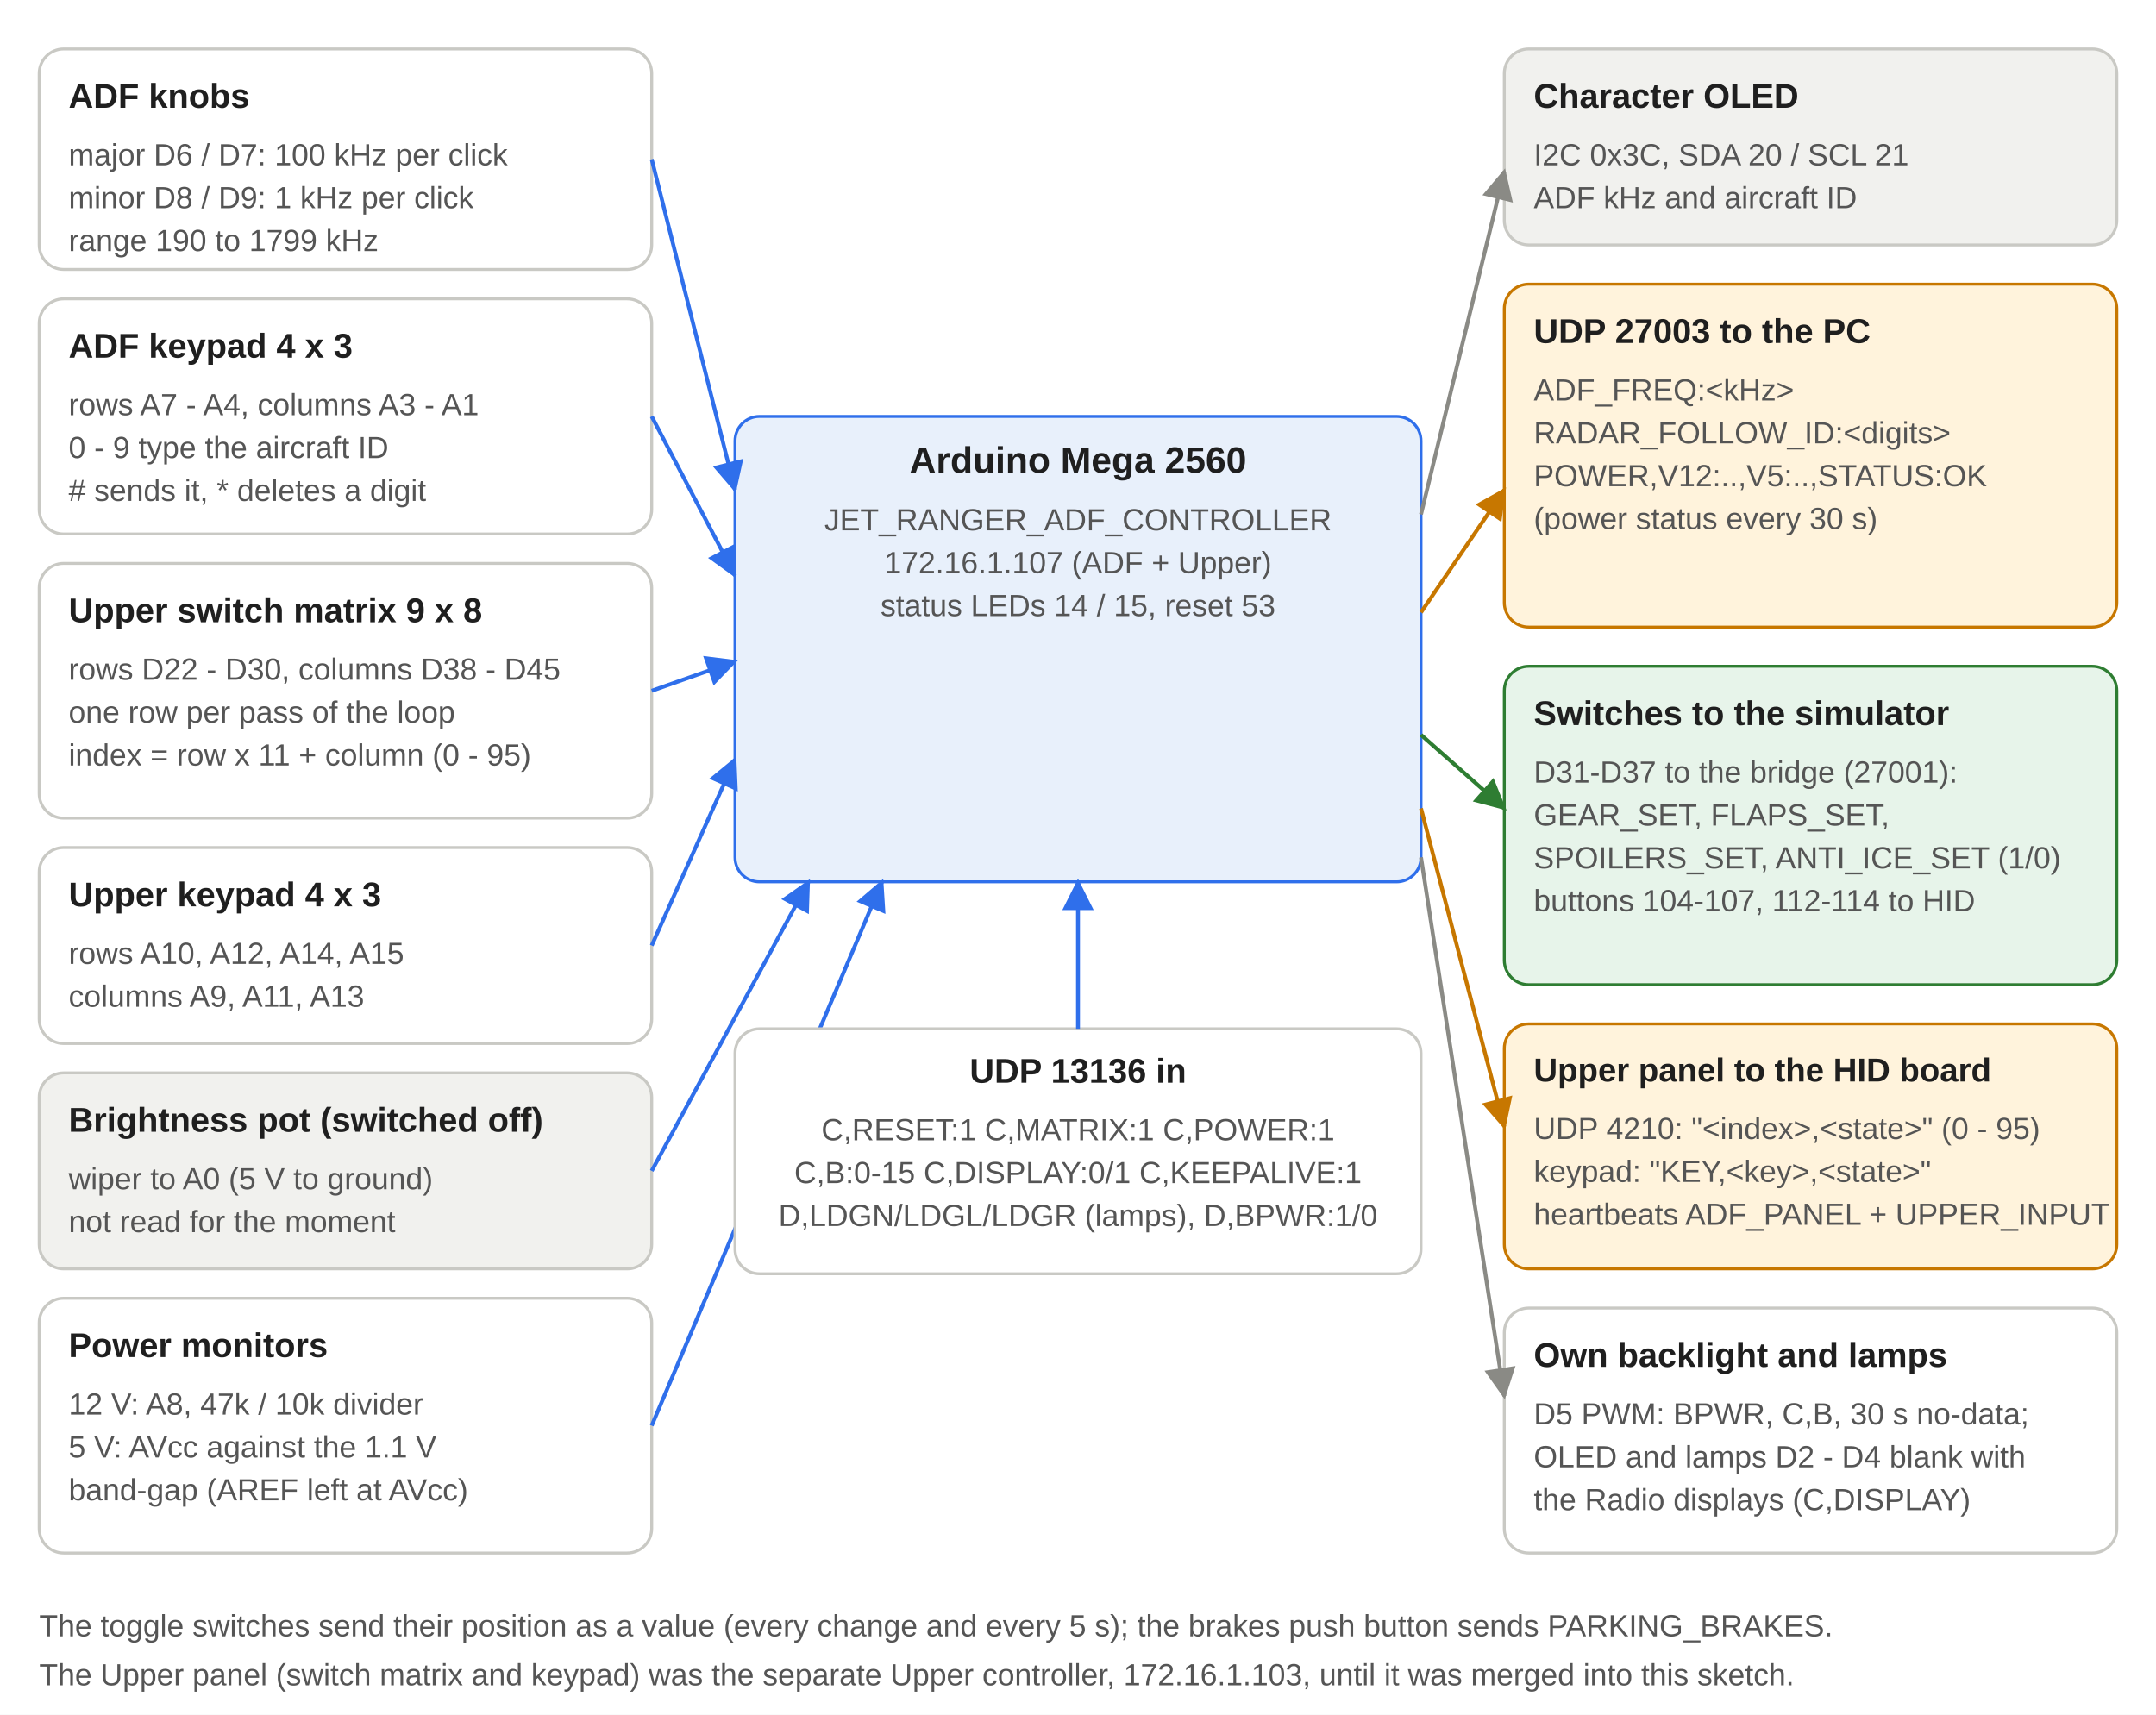
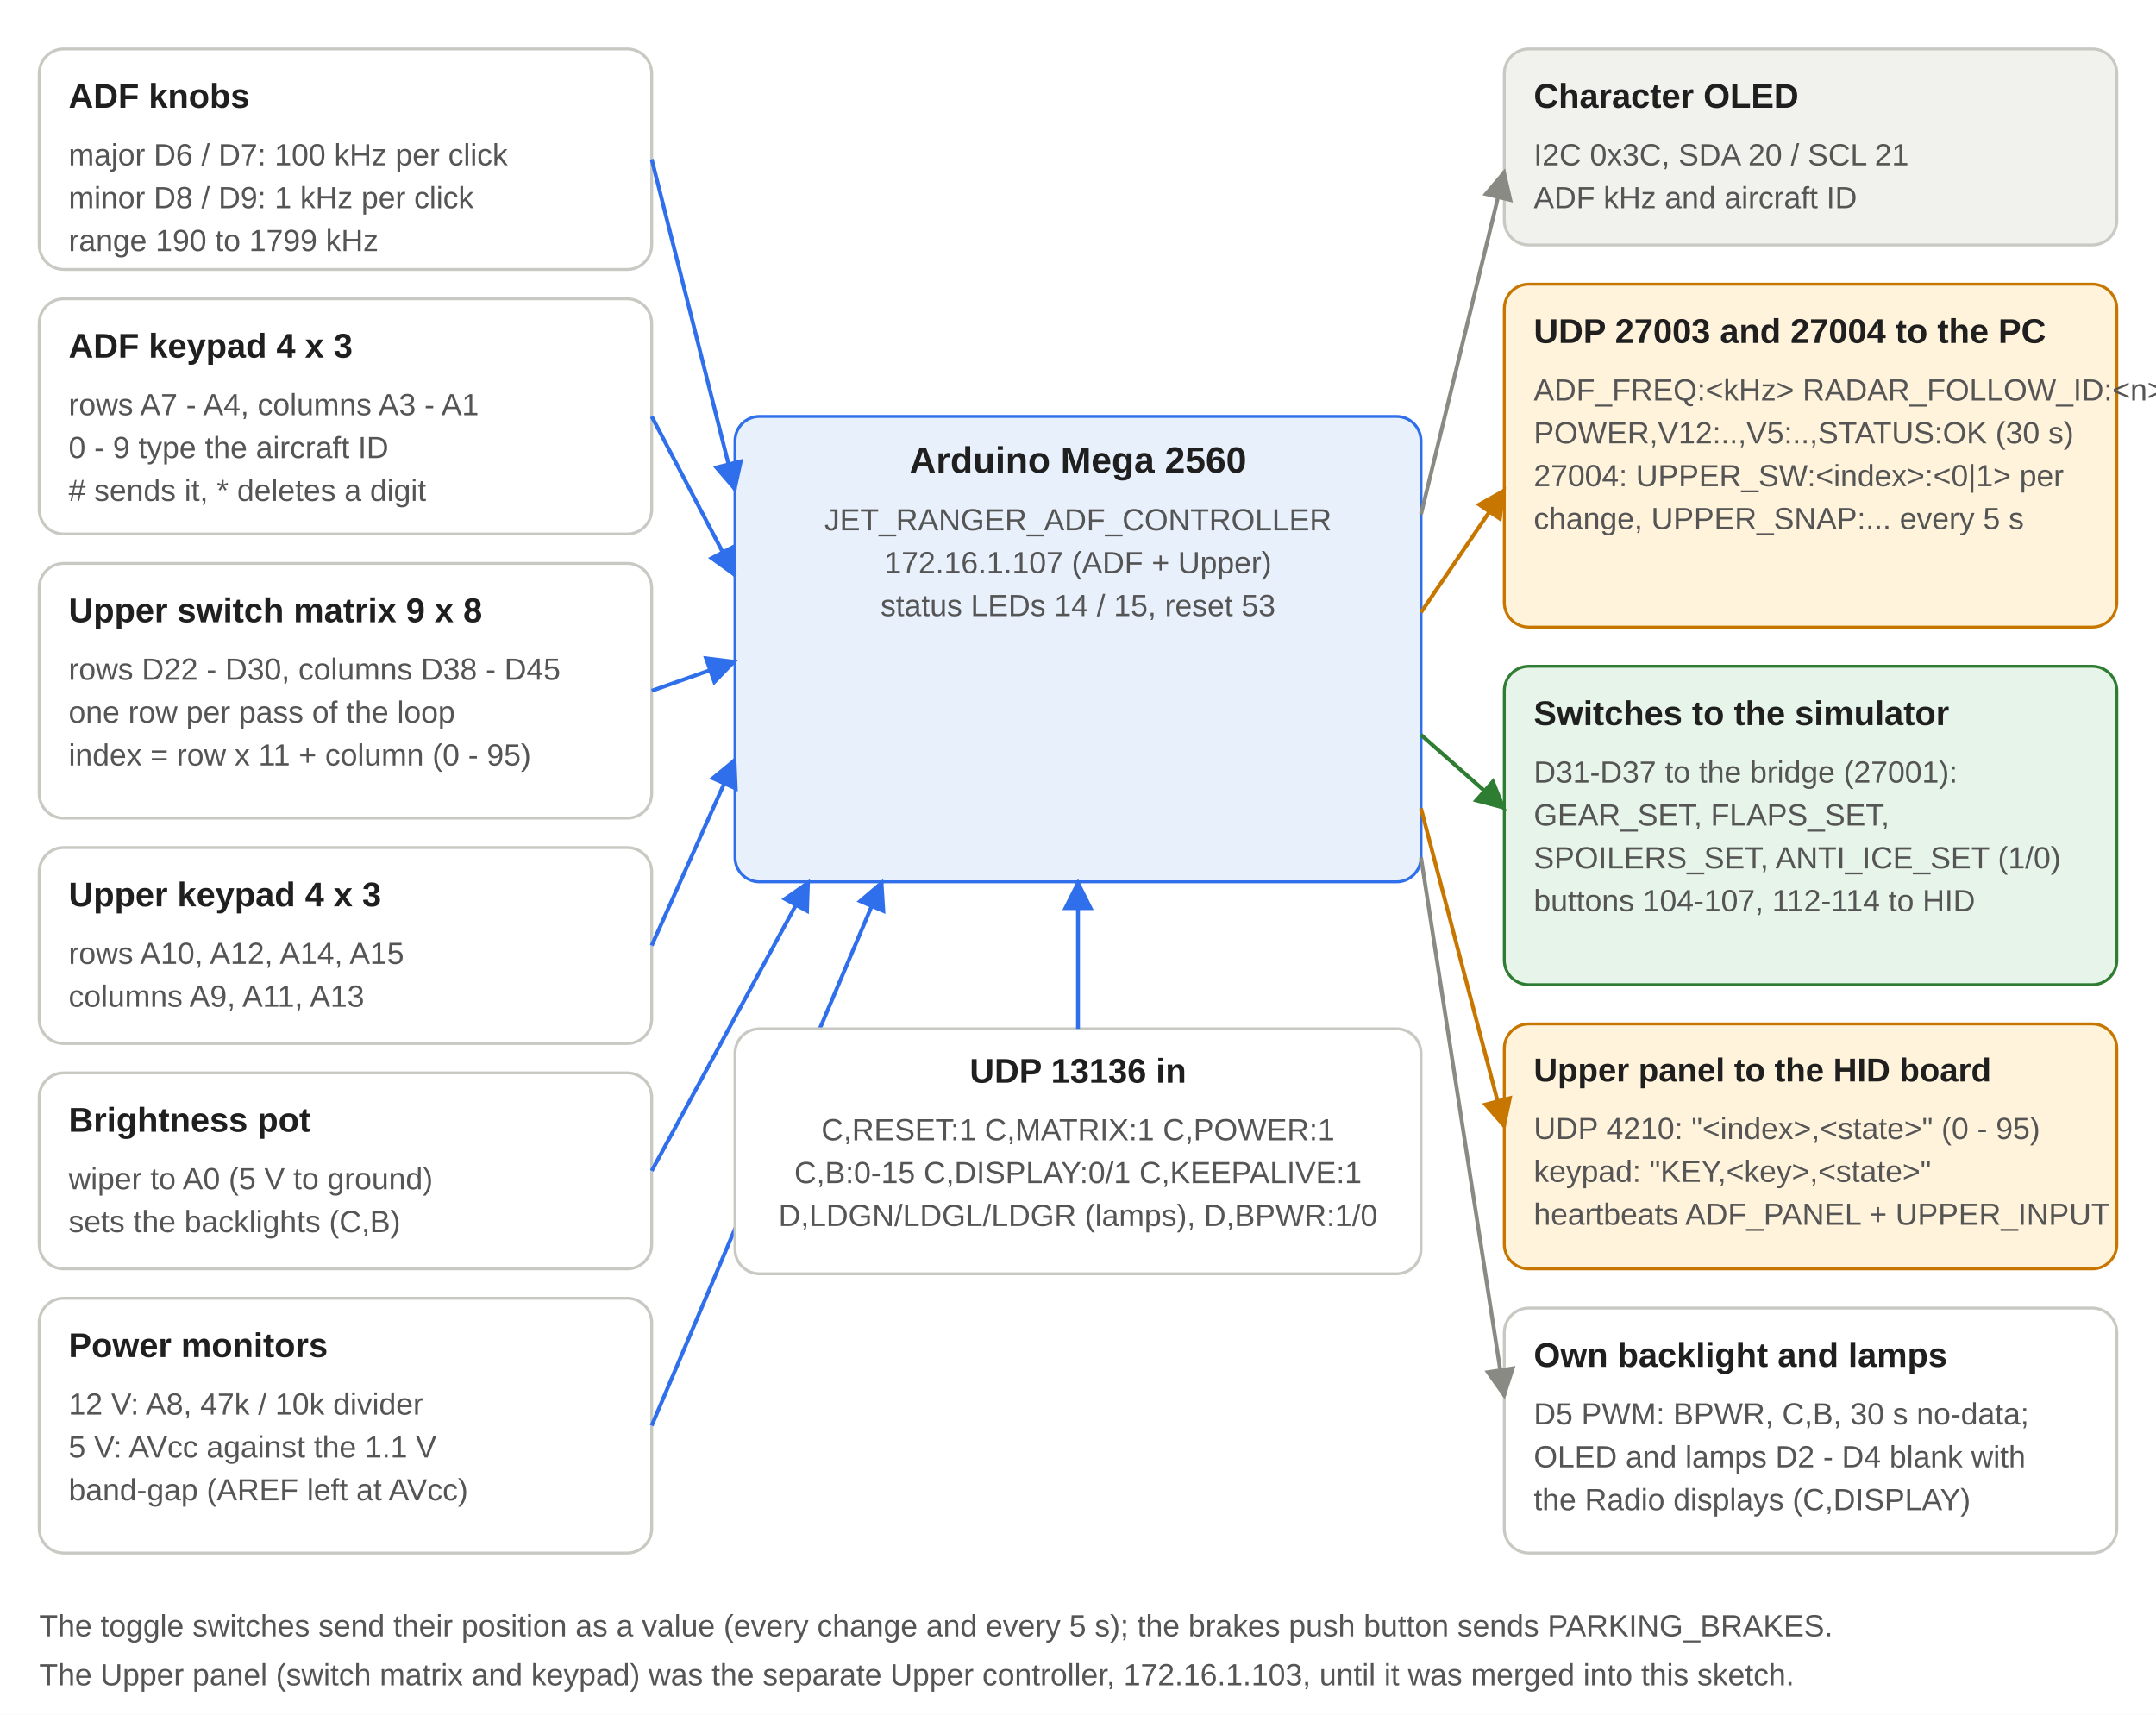
<svg xmlns="http://www.w3.org/2000/svg" width="880" height="700" viewBox="0 0 880 700">
  <rect width="880" height="700" fill="#FFFFFF" />
  <defs>
    <marker id="ahC77700" viewBox="0 0 10 10" refX="9" refY="5" markerWidth="8" markerHeight="8" orient="auto">
      <path d="M 0 0 L 10 5 L 0 10 z" fill="#C77700" />
    </marker>
    <marker id="ahsC77700" viewBox="0 0 10 10" refX="1" refY="5" markerWidth="8" markerHeight="8" orient="auto-start-reverse">
      <path d="M 0 0 L 10 5 L 0 10 z" fill="#C77700" />
    </marker>
    <marker id="ah2F6FEB" viewBox="0 0 10 10" refX="9" refY="5" markerWidth="8" markerHeight="8" orient="auto">
      <path d="M 0 0 L 10 5 L 0 10 z" fill="#2F6FEB" />
    </marker>
    <marker id="ahs2F6FEB" viewBox="0 0 10 10" refX="1" refY="5" markerWidth="8" markerHeight="8" orient="auto-start-reverse">
      <path d="M 0 0 L 10 5 L 0 10 z" fill="#2F6FEB" />
    </marker>
+     <marker id="ah8A8A85" viewBox="0 0 10 10" refX="9" refY="5" markerWidth="8" markerHeight="8" orient="auto">
+       <path d="M 0 0 L 10 5 L 0 10 z" fill="#8A8A85" />
+     </marker>
+     <marker id="ahs8A8A85" viewBox="0 0 10 10" refX="1" refY="5" markerWidth="8" markerHeight="8" orient="auto-start-reverse">
+       <path d="M 0 0 L 10 5 L 0 10 z" fill="#8A8A85" />
+     </marker>
    <marker id="ah2E7D32" viewBox="0 0 10 10" refX="9" refY="5" markerWidth="8" markerHeight="8" orient="auto">
      <path d="M 0 0 L 10 5 L 0 10 z" fill="#2E7D32" />
    </marker>
    <marker id="ahs2E7D32" viewBox="0 0 10 10" refX="1" refY="5" markerWidth="8" markerHeight="8" orient="auto-start-reverse">
      <path d="M 0 0 L 10 5 L 0 10 z" fill="#2E7D32" />
-     </marker>
-     <marker id="ah8A8A85" viewBox="0 0 10 10" refX="9" refY="5" markerWidth="8" markerHeight="8" orient="auto">
-       <path d="M 0 0 L 10 5 L 0 10 z" fill="#8A8A85" />
-     </marker>
-     <marker id="ahs8A8A85" viewBox="0 0 10 10" refX="1" refY="5" markerWidth="8" markerHeight="8" orient="auto-start-reverse">
-       <path d="M 0 0 L 10 5 L 0 10 z" fill="#8A8A85" />
    </marker>
  </defs>
  <rect x="300.0" y="170.0" width="280.0" height="190.0" rx="10" ry="10" fill="#E8F0FB" stroke="#2F6FEB" stroke-width="1.2" />
  <text x="440.0" y="193.0" font-family="Liberation Sans, Arial, Helvetica, sans-serif" font-size="15" font-weight="700" fill="#1F1F1F" text-anchor="middle">Arduino Mega 2560</text>
  <text x="440.0" y="216.5" font-family="Liberation Sans, Arial, Helvetica, sans-serif" font-size="12.5" font-weight="400" fill="#555555" text-anchor="middle">JET_RANGER_ADF_CONTROLLER</text>
  <text x="440.0" y="234.0" font-family="Liberation Sans, Arial, Helvetica, sans-serif" font-size="12.5" font-weight="400" fill="#555555" text-anchor="middle">172.16.1.107  (ADF + Upper)</text>
  <text x="440.0" y="251.5" font-family="Liberation Sans, Arial, Helvetica, sans-serif" font-size="12.5" font-weight="400" fill="#555555" text-anchor="middle">status LEDs 14 / 15, reset 53</text>
  <rect x="16.0" y="20.0" width="250.0" height="90.0" rx="10" ry="10" fill="#FFFFFF" stroke="#C9C9C4" stroke-width="1.2" />
  <text x="28.0" y="44.0" font-family="Liberation Sans, Arial, Helvetica, sans-serif" font-size="14" font-weight="700" fill="#1F1F1F" text-anchor="start">ADF knobs</text>
  <text x="28.0" y="67.5" font-family="Liberation Sans, Arial, Helvetica, sans-serif" font-size="12.5" font-weight="400" fill="#555555" text-anchor="start">major D6 / D7: 100 kHz per click</text>
  <text x="28.0" y="85.0" font-family="Liberation Sans, Arial, Helvetica, sans-serif" font-size="12.5" font-weight="400" fill="#555555" text-anchor="start">minor D8 / D9: 1 kHz per click</text>
  <text x="28.0" y="102.5" font-family="Liberation Sans, Arial, Helvetica, sans-serif" font-size="12.5" font-weight="400" fill="#555555" text-anchor="start">range 190 to 1799 kHz</text>
  <path d="M 266.0 65.0 L 300.0 200.0" fill="none" stroke="#2F6FEB" stroke-width="1.6" marker-end="url(#ah2F6FEB)" />
  <rect x="16.0" y="122.0" width="250.0" height="96.0" rx="10" ry="10" fill="#FFFFFF" stroke="#C9C9C4" stroke-width="1.2" />
  <text x="28.0" y="146.0" font-family="Liberation Sans, Arial, Helvetica, sans-serif" font-size="14" font-weight="700" fill="#1F1F1F" text-anchor="start">ADF keypad 4 x 3</text>
  <text x="28.0" y="169.5" font-family="Liberation Sans, Arial, Helvetica, sans-serif" font-size="12.5" font-weight="400" fill="#555555" text-anchor="start">rows A7 - A4, columns A3 - A1</text>
  <text x="28.0" y="187.0" font-family="Liberation Sans, Arial, Helvetica, sans-serif" font-size="12.5" font-weight="400" fill="#555555" text-anchor="start">0 - 9 type the aircraft ID</text>
  <text x="28.0" y="204.5" font-family="Liberation Sans, Arial, Helvetica, sans-serif" font-size="12.5" font-weight="400" fill="#555555" text-anchor="start"># sends it, * deletes a digit</text>
  <path d="M 266.0 170.0 L 300.0 235.0" fill="none" stroke="#2F6FEB" stroke-width="1.6" marker-end="url(#ah2F6FEB)" />
  <rect x="16.0" y="230.0" width="250.0" height="104.0" rx="10" ry="10" fill="#FFFFFF" stroke="#C9C9C4" stroke-width="1.2" />
  <text x="28.0" y="254.0" font-family="Liberation Sans, Arial, Helvetica, sans-serif" font-size="14" font-weight="700" fill="#1F1F1F" text-anchor="start">Upper switch matrix 9 x 8</text>
  <text x="28.0" y="277.5" font-family="Liberation Sans, Arial, Helvetica, sans-serif" font-size="12.5" font-weight="400" fill="#555555" text-anchor="start">rows D22 - D30, columns D38 - D45</text>
  <text x="28.0" y="295.0" font-family="Liberation Sans, Arial, Helvetica, sans-serif" font-size="12.5" font-weight="400" fill="#555555" text-anchor="start">one row per pass of the loop</text>
  <text x="28.0" y="312.5" font-family="Liberation Sans, Arial, Helvetica, sans-serif" font-size="12.5" font-weight="400" fill="#555555" text-anchor="start">index = row x 11 + column (0 - 95)</text>
  <path d="M 266.0 282.0 L 300.0 270.0" fill="none" stroke="#2F6FEB" stroke-width="1.6" marker-end="url(#ah2F6FEB)" />
  <rect x="16.0" y="346.0" width="250.0" height="80.0" rx="10" ry="10" fill="#FFFFFF" stroke="#C9C9C4" stroke-width="1.2" />
  <text x="28.0" y="370.0" font-family="Liberation Sans, Arial, Helvetica, sans-serif" font-size="14" font-weight="700" fill="#1F1F1F" text-anchor="start">Upper keypad 4 x 3</text>
  <text x="28.0" y="393.5" font-family="Liberation Sans, Arial, Helvetica, sans-serif" font-size="12.5" font-weight="400" fill="#555555" text-anchor="start">rows A10, A12, A14, A15</text>
  <text x="28.0" y="411.0" font-family="Liberation Sans, Arial, Helvetica, sans-serif" font-size="12.5" font-weight="400" fill="#555555" text-anchor="start">columns A9, A11, A13</text>
  <path d="M 266.0 386.0 L 300.0 310.0" fill="none" stroke="#2F6FEB" stroke-width="1.6" marker-end="url(#ah2F6FEB)" />
-   <rect x="16.0" y="438.0" width="250.0" height="80.0" rx="10" ry="10" fill="#F1F1EE" stroke="#C9C9C4" stroke-width="1.2" />
-   <text x="28.0" y="462.0" font-family="Liberation Sans, Arial, Helvetica, sans-serif" font-size="14" font-weight="700" fill="#1F1F1F" text-anchor="start">Brightness pot (switched off)</text>
+   <rect x="16.0" y="438.0" width="250.0" height="80.0" rx="10" ry="10" fill="#FFFFFF" stroke="#C9C9C4" stroke-width="1.2" />
+   <text x="28.0" y="462.0" font-family="Liberation Sans, Arial, Helvetica, sans-serif" font-size="14" font-weight="700" fill="#1F1F1F" text-anchor="start">Brightness pot</text>
  <text x="28.0" y="485.5" font-family="Liberation Sans, Arial, Helvetica, sans-serif" font-size="12.5" font-weight="400" fill="#555555" text-anchor="start">wiper to A0 (5 V to ground)</text>
-   <text x="28.0" y="503.0" font-family="Liberation Sans, Arial, Helvetica, sans-serif" font-size="12.5" font-weight="400" fill="#555555" text-anchor="start">not read for the moment</text>
+   <text x="28.0" y="503.0" font-family="Liberation Sans, Arial, Helvetica, sans-serif" font-size="12.5" font-weight="400" fill="#555555" text-anchor="start">sets the backlights (C,B)</text>
  <path d="M 266.0 478.0 L 330.0 360.0" fill="none" stroke="#2F6FEB" stroke-width="1.6" marker-end="url(#ah2F6FEB)" />
  <rect x="16.0" y="530.0" width="250.0" height="104.0" rx="10" ry="10" fill="#FFFFFF" stroke="#C9C9C4" stroke-width="1.2" />
  <text x="28.0" y="554.0" font-family="Liberation Sans, Arial, Helvetica, sans-serif" font-size="14" font-weight="700" fill="#1F1F1F" text-anchor="start">Power monitors</text>
  <text x="28.0" y="577.5" font-family="Liberation Sans, Arial, Helvetica, sans-serif" font-size="12.5" font-weight="400" fill="#555555" text-anchor="start">12 V: A8, 47k / 10k divider</text>
  <text x="28.0" y="595.0" font-family="Liberation Sans, Arial, Helvetica, sans-serif" font-size="12.5" font-weight="400" fill="#555555" text-anchor="start">5 V: AVcc against the 1.1 V</text>
  <text x="28.0" y="612.5" font-family="Liberation Sans, Arial, Helvetica, sans-serif" font-size="12.5" font-weight="400" fill="#555555" text-anchor="start">band-gap (AREF left at AVcc)</text>
  <path d="M 266.0 582.0 L 360.0 360.0" fill="none" stroke="#2F6FEB" stroke-width="1.6" marker-end="url(#ah2F6FEB)" />
  <rect x="614.0" y="20.0" width="250.0" height="80.0" rx="10" ry="10" fill="#F1F1EE" stroke="#C9C9C4" stroke-width="1.2" />
  <text x="626.0" y="44.0" font-family="Liberation Sans, Arial, Helvetica, sans-serif" font-size="14" font-weight="700" fill="#1F1F1F" text-anchor="start">Character OLED</text>
  <text x="626.0" y="67.5" font-family="Liberation Sans, Arial, Helvetica, sans-serif" font-size="12.5" font-weight="400" fill="#555555" text-anchor="start">I2C 0x3C, SDA 20 / SCL 21</text>
  <text x="626.0" y="85.0" font-family="Liberation Sans, Arial, Helvetica, sans-serif" font-size="12.5" font-weight="400" fill="#555555" text-anchor="start">ADF kHz and aircraft ID</text>
  <path d="M 580.0 210.0 L 614.0 70.0" fill="none" stroke="#8A8A85" stroke-width="1.6" marker-end="url(#ah8A8A85)" />
  <rect x="614.0" y="116.0" width="250.0" height="140.0" rx="10" ry="10" fill="#FFF3DC" stroke="#C77700" stroke-width="1.2" />
-   <text x="626.0" y="140.0" font-family="Liberation Sans, Arial, Helvetica, sans-serif" font-size="14" font-weight="700" fill="#1F1F1F" text-anchor="start">UDP 27003 to the PC</text>
-   <text x="626.0" y="163.5" font-family="Liberation Sans, Arial, Helvetica, sans-serif" font-size="12.5" font-weight="400" fill="#555555" text-anchor="start">ADF_FREQ:&lt;kHz&gt;</text>
-   <text x="626.0" y="181.0" font-family="Liberation Sans, Arial, Helvetica, sans-serif" font-size="12.5" font-weight="400" fill="#555555" text-anchor="start">RADAR_FOLLOW_ID:&lt;digits&gt;</text>
-   <text x="626.0" y="198.5" font-family="Liberation Sans, Arial, Helvetica, sans-serif" font-size="12.5" font-weight="400" fill="#555555" text-anchor="start">POWER,V12:..,V5:..,STATUS:OK</text>
-   <text x="626.0" y="216.0" font-family="Liberation Sans, Arial, Helvetica, sans-serif" font-size="12.5" font-weight="400" fill="#555555" text-anchor="start">(power status every 30 s)</text>
+   <text x="626.0" y="140.0" font-family="Liberation Sans, Arial, Helvetica, sans-serif" font-size="14" font-weight="700" fill="#1F1F1F" text-anchor="start">UDP 27003 and 27004 to the PC</text>
+   <text x="626.0" y="163.5" font-family="Liberation Sans, Arial, Helvetica, sans-serif" font-size="12.5" font-weight="400" fill="#555555" text-anchor="start">ADF_FREQ:&lt;kHz&gt;  RADAR_FOLLOW_ID:&lt;n&gt;</text>
+   <text x="626.0" y="181.0" font-family="Liberation Sans, Arial, Helvetica, sans-serif" font-size="12.5" font-weight="400" fill="#555555" text-anchor="start">POWER,V12:..,V5:..,STATUS:OK (30 s)</text>
+   <text x="626.0" y="198.5" font-family="Liberation Sans, Arial, Helvetica, sans-serif" font-size="12.5" font-weight="400" fill="#555555" text-anchor="start">27004: UPPER_SW:&lt;index&gt;:&lt;0|1&gt; per</text>
+   <text x="626.0" y="216.0" font-family="Liberation Sans, Arial, Helvetica, sans-serif" font-size="12.5" font-weight="400" fill="#555555" text-anchor="start">change, UPPER_SNAP:... every 5 s</text>
  <path d="M 580.0 250.0 L 614.0 200.0" fill="none" stroke="#C77700" stroke-width="1.6" marker-end="url(#ahC77700)" />
  <rect x="614.0" y="272.0" width="250.0" height="130.0" rx="10" ry="10" fill="#E7F4EA" stroke="#2E7D32" stroke-width="1.2" />
  <text x="626.0" y="296.0" font-family="Liberation Sans, Arial, Helvetica, sans-serif" font-size="14" font-weight="700" fill="#1F1F1F" text-anchor="start">Switches to the simulator</text>
  <text x="626.0" y="319.5" font-family="Liberation Sans, Arial, Helvetica, sans-serif" font-size="12.5" font-weight="400" fill="#555555" text-anchor="start">D31-D37 to the bridge (27001):</text>
  <text x="626.0" y="337.0" font-family="Liberation Sans, Arial, Helvetica, sans-serif" font-size="12.5" font-weight="400" fill="#555555" text-anchor="start">GEAR_SET, FLAPS_SET,</text>
  <text x="626.0" y="354.5" font-family="Liberation Sans, Arial, Helvetica, sans-serif" font-size="12.5" font-weight="400" fill="#555555" text-anchor="start">SPOILERS_SET, ANTI_ICE_SET (1/0)</text>
  <text x="626.0" y="372.0" font-family="Liberation Sans, Arial, Helvetica, sans-serif" font-size="12.5" font-weight="400" fill="#555555" text-anchor="start">buttons 104-107, 112-114 to HID</text>
  <path d="M 580.0 300.0 L 614.0 330.0" fill="none" stroke="#2E7D32" stroke-width="1.6" marker-end="url(#ah2E7D32)" />
  <rect x="614.0" y="418.0" width="250.0" height="100.0" rx="10" ry="10" fill="#FFF3DC" stroke="#C77700" stroke-width="1.2" />
  <text x="626.0" y="441.5" font-family="Liberation Sans, Arial, Helvetica, sans-serif" font-size="13.5" font-weight="700" fill="#1F1F1F" text-anchor="start">Upper panel to the HID board</text>
  <text x="626.0" y="465.0" font-family="Liberation Sans, Arial, Helvetica, sans-serif" font-size="12.5" font-weight="400" fill="#555555" text-anchor="start">UDP 4210: "&lt;index&gt;,&lt;state&gt;" (0 - 95)</text>
  <text x="626.0" y="482.5" font-family="Liberation Sans, Arial, Helvetica, sans-serif" font-size="12.5" font-weight="400" fill="#555555" text-anchor="start">keypad: "KEY,&lt;key&gt;,&lt;state&gt;"</text>
  <text x="626.0" y="500.0" font-family="Liberation Sans, Arial, Helvetica, sans-serif" font-size="12.5" font-weight="400" fill="#555555" text-anchor="start">heartbeats ADF_PANEL + UPPER_INPUT</text>
  <path d="M 580.0 330.0 L 614.0 460.0" fill="none" stroke="#C77700" stroke-width="1.6" marker-end="url(#ahC77700)" />
  <rect x="614.0" y="534.0" width="250.0" height="100.0" rx="10" ry="10" fill="#FFFFFF" stroke="#C9C9C4" stroke-width="1.2" />
  <text x="626.0" y="558.0" font-family="Liberation Sans, Arial, Helvetica, sans-serif" font-size="14" font-weight="700" fill="#1F1F1F" text-anchor="start">Own backlight and lamps</text>
  <text x="626.0" y="581.5" font-family="Liberation Sans, Arial, Helvetica, sans-serif" font-size="12.5" font-weight="400" fill="#555555" text-anchor="start">D5 PWM: BPWR, C,B, 30 s no-data;</text>
  <text x="626.0" y="599.0" font-family="Liberation Sans, Arial, Helvetica, sans-serif" font-size="12.5" font-weight="400" fill="#555555" text-anchor="start">OLED and lamps D2 - D4 blank with</text>
  <text x="626.0" y="616.5" font-family="Liberation Sans, Arial, Helvetica, sans-serif" font-size="12.5" font-weight="400" fill="#555555" text-anchor="start">the Radio displays (C,DISPLAY)</text>
  <path d="M 580.0 350.0 L 614.0 570.0" fill="none" stroke="#8A8A85" stroke-width="1.6" marker-end="url(#ah8A8A85)" />
  <rect x="300.0" y="420.0" width="280.0" height="100.0" rx="10" ry="10" fill="#FFFFFF" stroke="#C9C9C4" stroke-width="1.2" />
  <text x="440.0" y="442.0" font-family="Liberation Sans, Arial, Helvetica, sans-serif" font-size="14" font-weight="700" fill="#1F1F1F" text-anchor="middle">UDP 13136 in</text>
  <text x="440.0" y="465.5" font-family="Liberation Sans, Arial, Helvetica, sans-serif" font-size="12.5" font-weight="400" fill="#555555" text-anchor="middle">C,RESET:1  C,MATRIX:1  C,POWER:1</text>
  <text x="440.0" y="483.0" font-family="Liberation Sans, Arial, Helvetica, sans-serif" font-size="12.5" font-weight="400" fill="#555555" text-anchor="middle">C,B:0-15  C,DISPLAY:0/1  C,KEEPALIVE:1</text>
  <text x="440.0" y="500.5" font-family="Liberation Sans, Arial, Helvetica, sans-serif" font-size="12.5" font-weight="400" fill="#555555" text-anchor="middle">D,LDGN/LDGL/LDGR (lamps), D,BPWR:1/0</text>
  <path d="M 440.0 420.0 L 440.0 360.0" fill="none" stroke="#2F6FEB" stroke-width="1.6" marker-end="url(#ah2F6FEB)" />
  <text x="16.0" y="668.0" font-family="Liberation Sans, Arial, Helvetica, sans-serif" font-size="12.5" font-weight="400" fill="#555555" text-anchor="start">The toggle switches send their position as a value (every change and every 5 s); the brakes push button sends PARKING_BRAKES.</text>
  <text x="16.0" y="688.0" font-family="Liberation Sans, Arial, Helvetica, sans-serif" font-size="12.5" font-weight="400" fill="#555555" text-anchor="start">The Upper panel (switch matrix and keypad) was the separate Upper controller, 172.16.1.103, until it was merged into this sketch.</text>
</svg>
